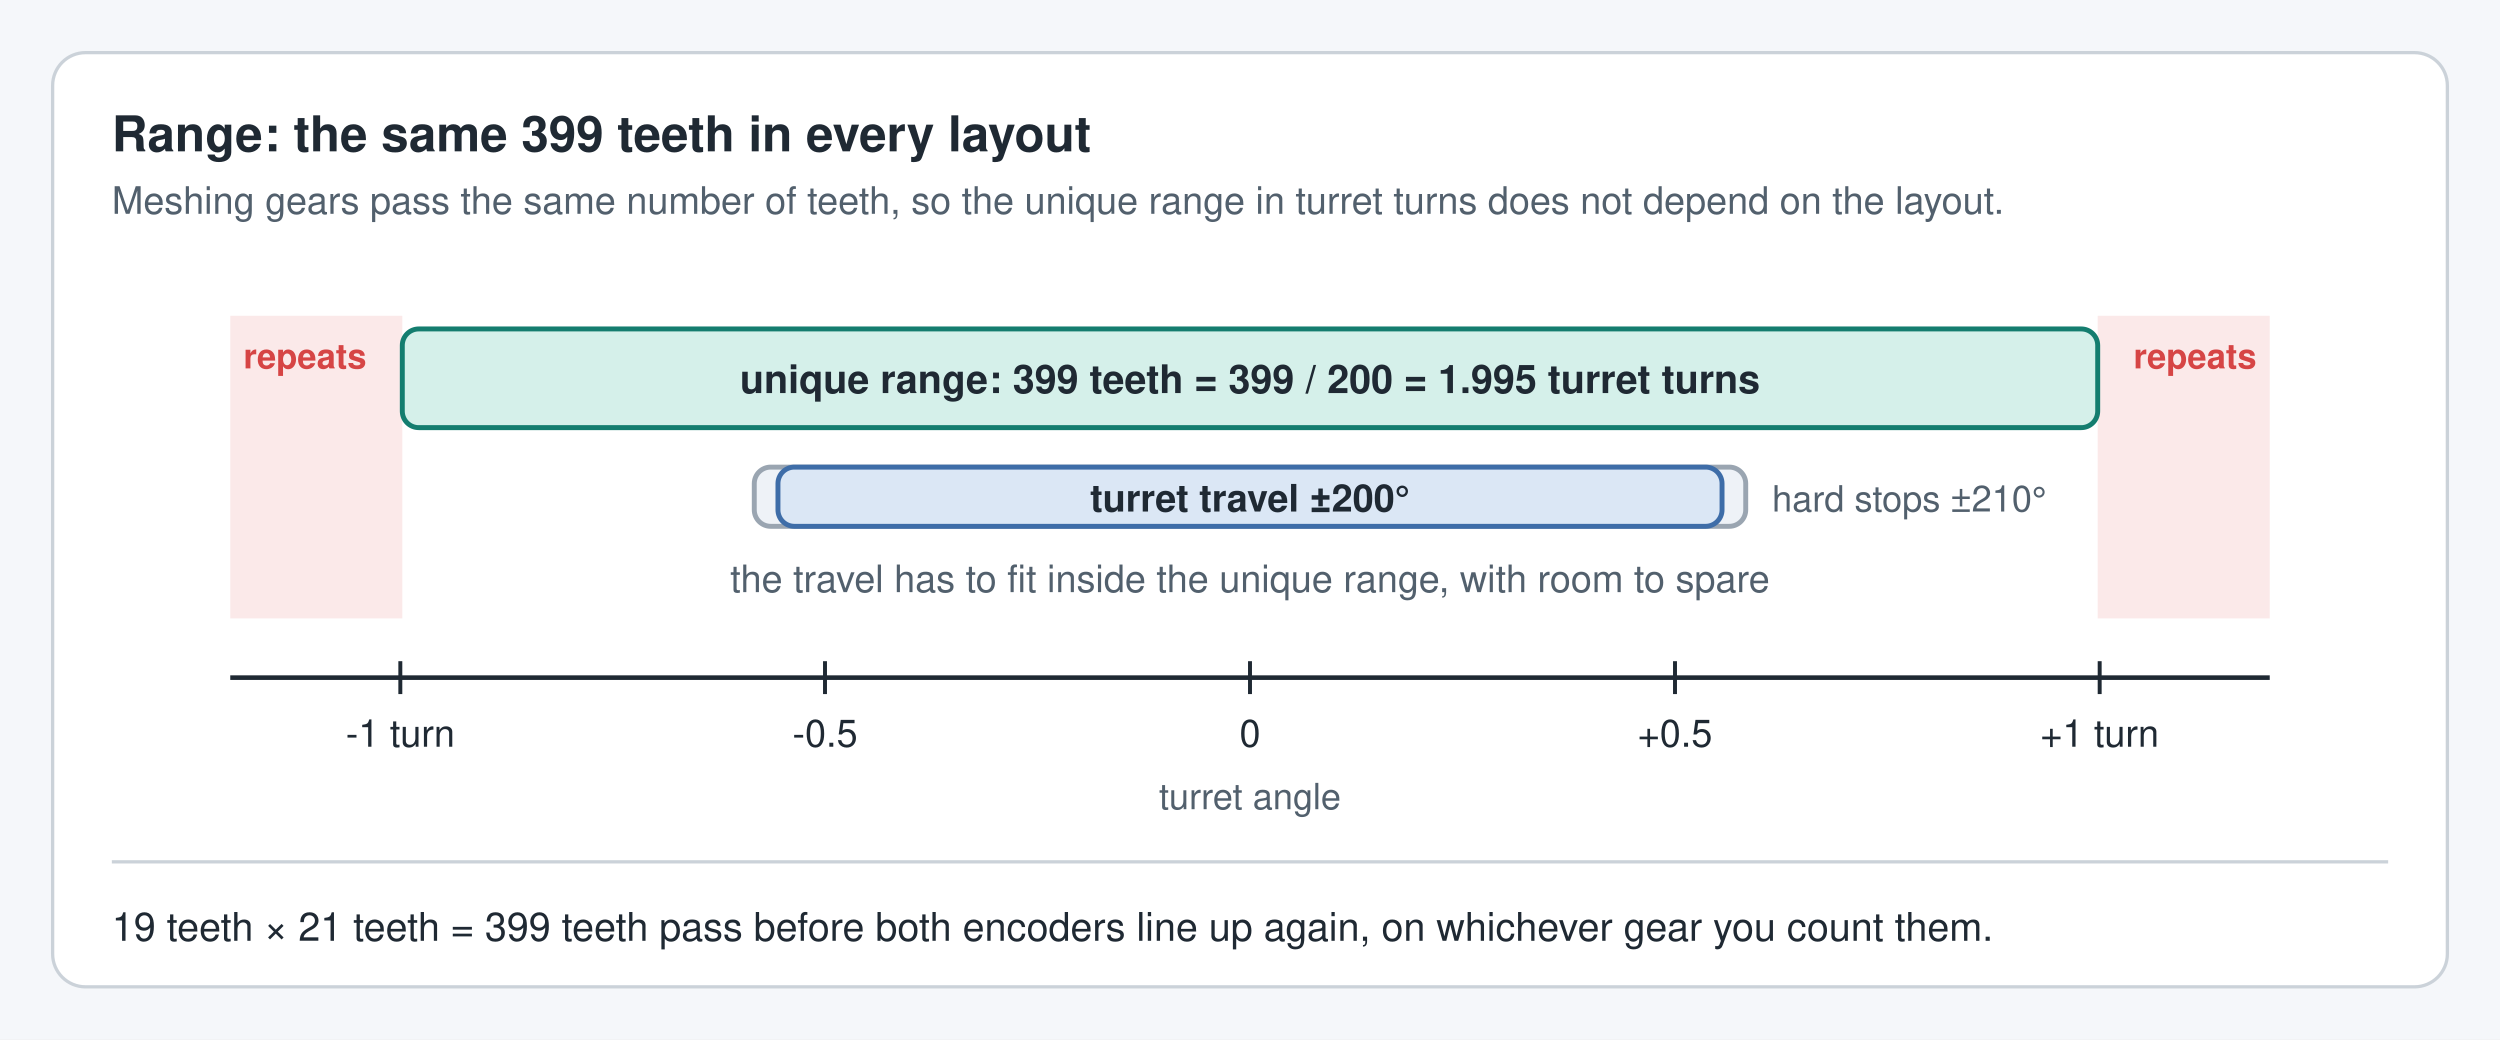
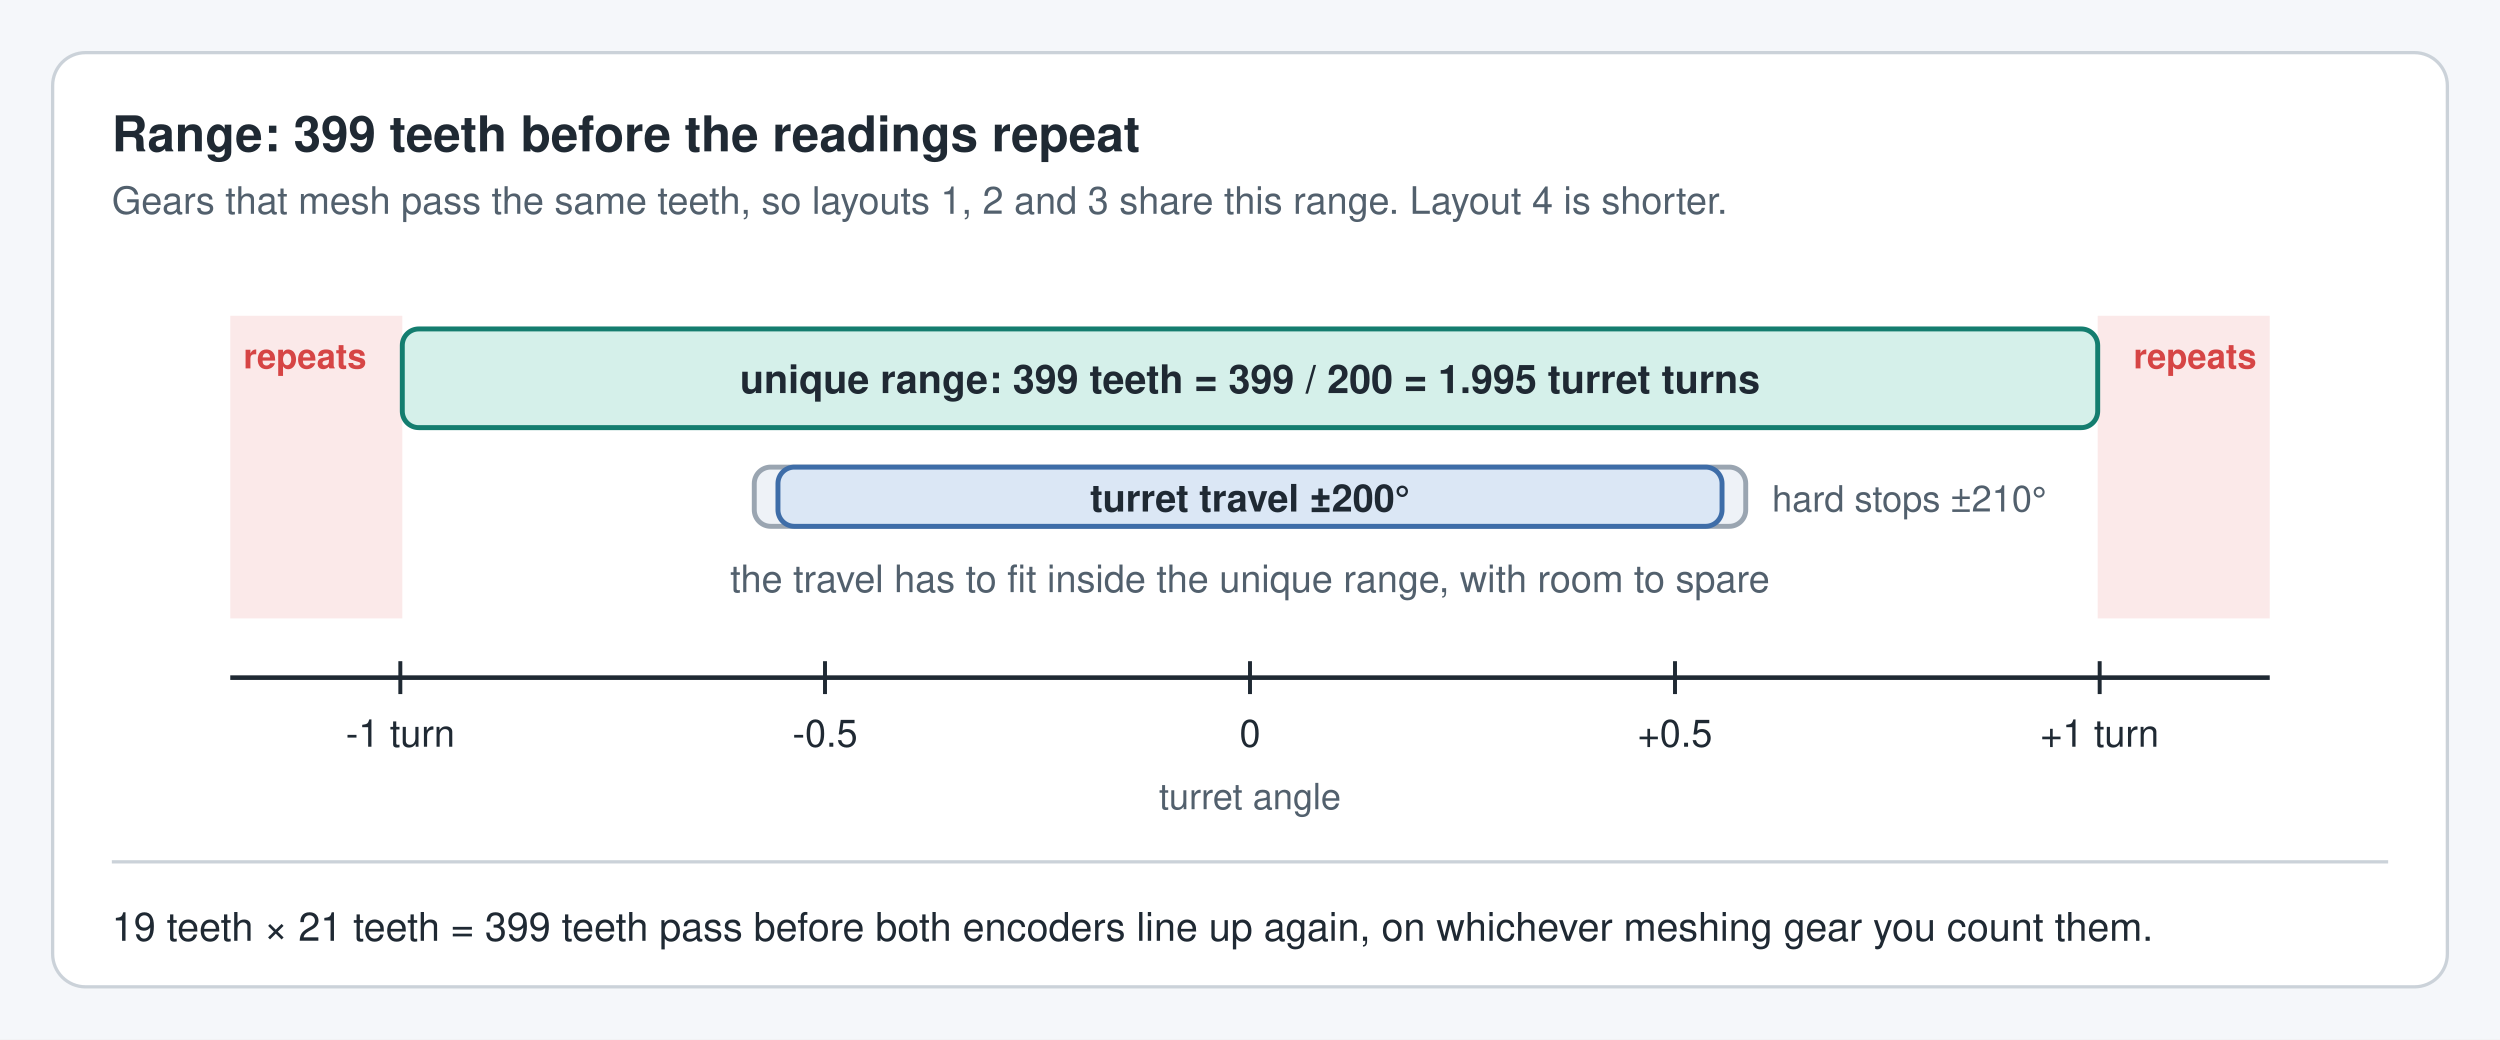
<svg xmlns="http://www.w3.org/2000/svg" viewBox="0 0 760 316" width="760" height="316" font-family="Segoe UI, Helvetica, Arial, sans-serif" role="img" aria-labelledby="t d">
  <rect width="760" height="316" fill="#f5f7fa" />
  <rect x="16" y="16" width="728" height="284" rx="10" fill="#ffffff" stroke="#cbd2d9" />
-   <text x="34" y="46" font-size="15" font-weight="700" fill="#1f2933">Range: the same 399 teeth in every layout</text>
-   <text x="34" y="65" font-size="11.5" fill="#52606d">Meshing gears pass the same number of teeth, so the unique range in turret turns does not depend on the layout.</text>
+   <text x="34" y="46" font-size="15" font-weight="700" fill="#1f2933">Range: 399 teeth before the readings repeat</text>
+   <text x="34" y="65" font-size="11.5" fill="#52606d">Gears that mesh pass the same teeth, so layouts 1, 2 and 3 share this range. Layout 4 is shorter.</text>
  <rect x="70.0" y="96" width="52.3" height="92" fill="#fbe9e9" />
  <rect x="637.7" y="96" width="52.3" height="92" fill="#fbe9e9" />
  <text x="74.0" y="112.0" font-size="10.5" font-weight="700" text-anchor="start" fill="#d64545">repeats</text>
  <text x="686.0" y="112.0" font-size="10.5" font-weight="700" text-anchor="end" fill="#d64545">repeats</text>
  <rect x="122.3" y="100.0" width="515.4" height="30" rx="5" fill="#d5f0ea" stroke="#147d6f" stroke-width="1.5" />
  <text x="380.0" y="119.5" font-size="12" font-weight="700" text-anchor="middle" fill="#1f2933">unique range: 399 teeth = 399 / 200 = 1.995 turret turns</text>
  <rect x="229.3" y="142.0" width="301.4" height="18" rx="5" fill="#eef2f7" stroke="#9aa5b1" stroke-width="1.5" />
  <rect x="236.5" y="142.0" width="287.0" height="18" rx="5" fill="#dbe7f5" stroke="#3e6da8" stroke-width="1.5" />
  <text x="380.0" y="155.5" font-size="11.5" font-weight="700" text-anchor="middle" fill="#1f2933">turret travel ±200°</text>
  <text x="538.7" y="155.5" font-size="11" font-weight="400" text-anchor="start" fill="#52606d">hard stops ±210°</text>
  <text x="380.0" y="180.0" font-size="11.5" font-weight="400" text-anchor="middle" fill="#52606d">the travel has to fit inside the unique range, with room to spare</text>
  <line x1="70.0" y1="206" x2="690.0" y2="206" stroke="#1f2933" stroke-width="1.4" />
  <line x1="121.7" y1="201" x2="121.7" y2="211" stroke="#1f2933" stroke-width="1.2" />
  <text x="121.7" y="227.0" font-size="11.5" font-weight="400" text-anchor="middle" fill="#1f2933">-1 turn</text>
  <line x1="250.8" y1="201" x2="250.8" y2="211" stroke="#1f2933" stroke-width="1.2" />
  <text x="250.8" y="227.0" font-size="11.5" font-weight="400" text-anchor="middle" fill="#1f2933">-0.5</text>
  <line x1="380.0" y1="201" x2="380.0" y2="211" stroke="#1f2933" stroke-width="1.2" />
  <text x="380.0" y="227.0" font-size="11.5" font-weight="400" text-anchor="middle" fill="#1f2933">0</text>
  <line x1="509.2" y1="201" x2="509.2" y2="211" stroke="#1f2933" stroke-width="1.2" />
  <text x="509.2" y="227.0" font-size="11.5" font-weight="400" text-anchor="middle" fill="#1f2933">+0.5</text>
  <line x1="638.3" y1="201" x2="638.3" y2="211" stroke="#1f2933" stroke-width="1.2" />
  <text x="638.3" y="227.0" font-size="11.5" font-weight="400" text-anchor="middle" fill="#1f2933">+1 turn</text>
  <text x="380.0" y="246.0" font-size="11" font-weight="400" text-anchor="middle" fill="#52606d">turret angle</text>
  <line x1="34" y1="262" x2="726" y2="262" stroke="#cbd2d9" />
-   <text x="34.0" y="286.0" font-size="12" font-weight="400" text-anchor="start" fill="#1f2933">19 teeth × 21 teeth = 399 teeth pass before both encoders line up again, on whichever gear you count them.</text>
+   <text x="34.0" y="286.0" font-size="12" font-weight="400" text-anchor="start" fill="#1f2933">19 teeth × 21 teeth = 399 teeth pass before both encoders line up again, on whichever meshing gear you count them.</text>
</svg>
